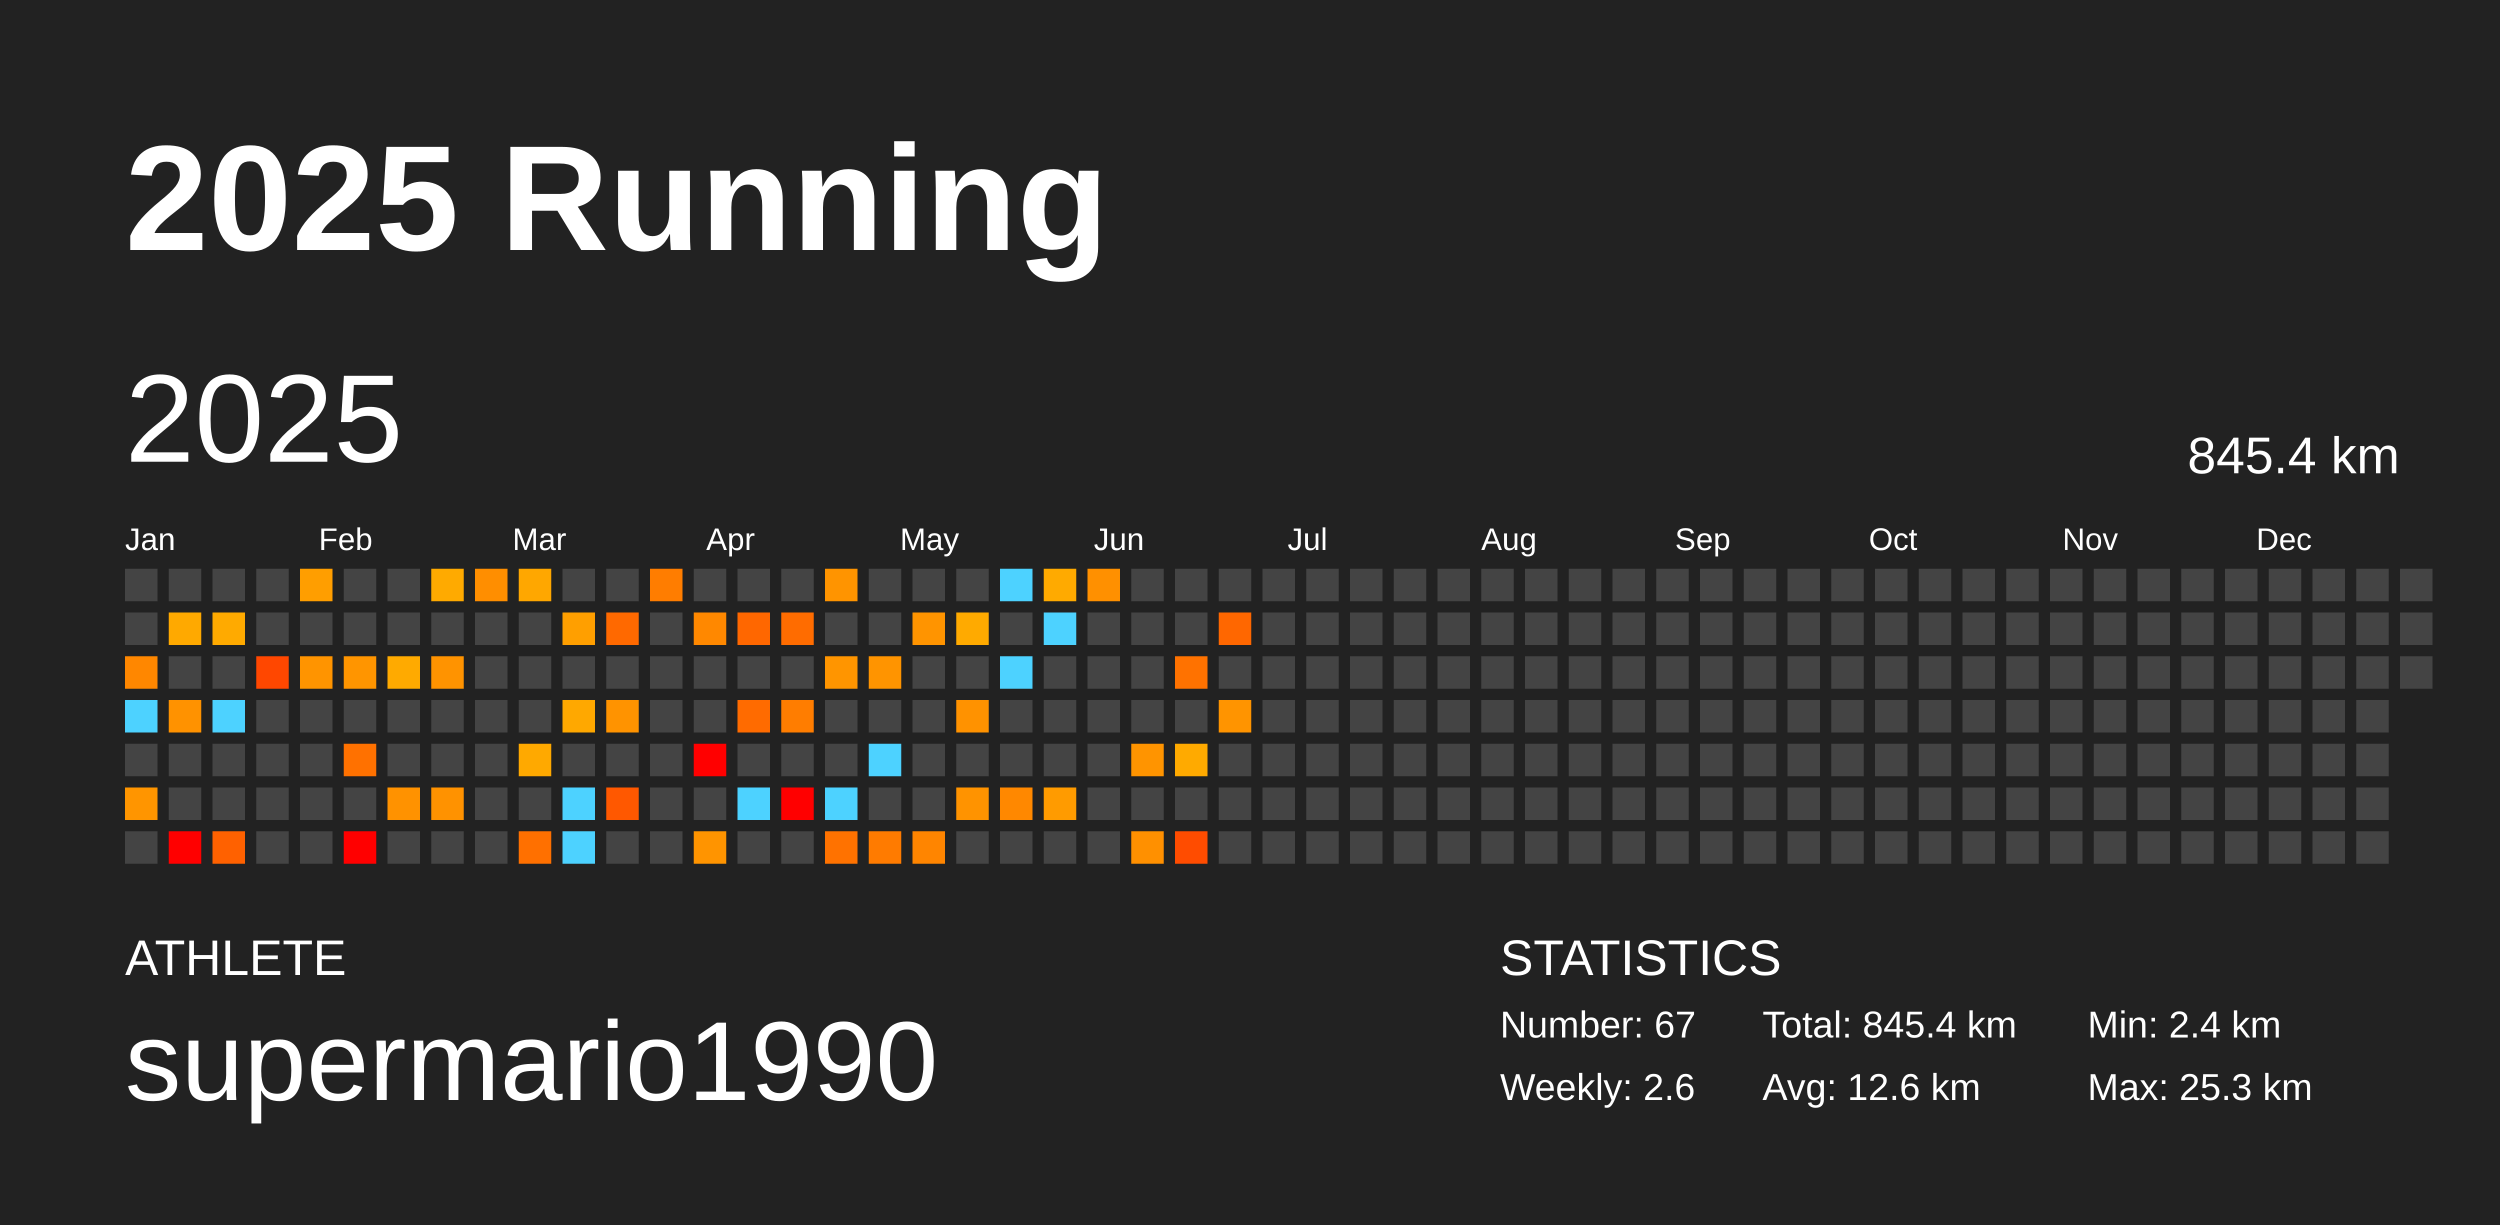
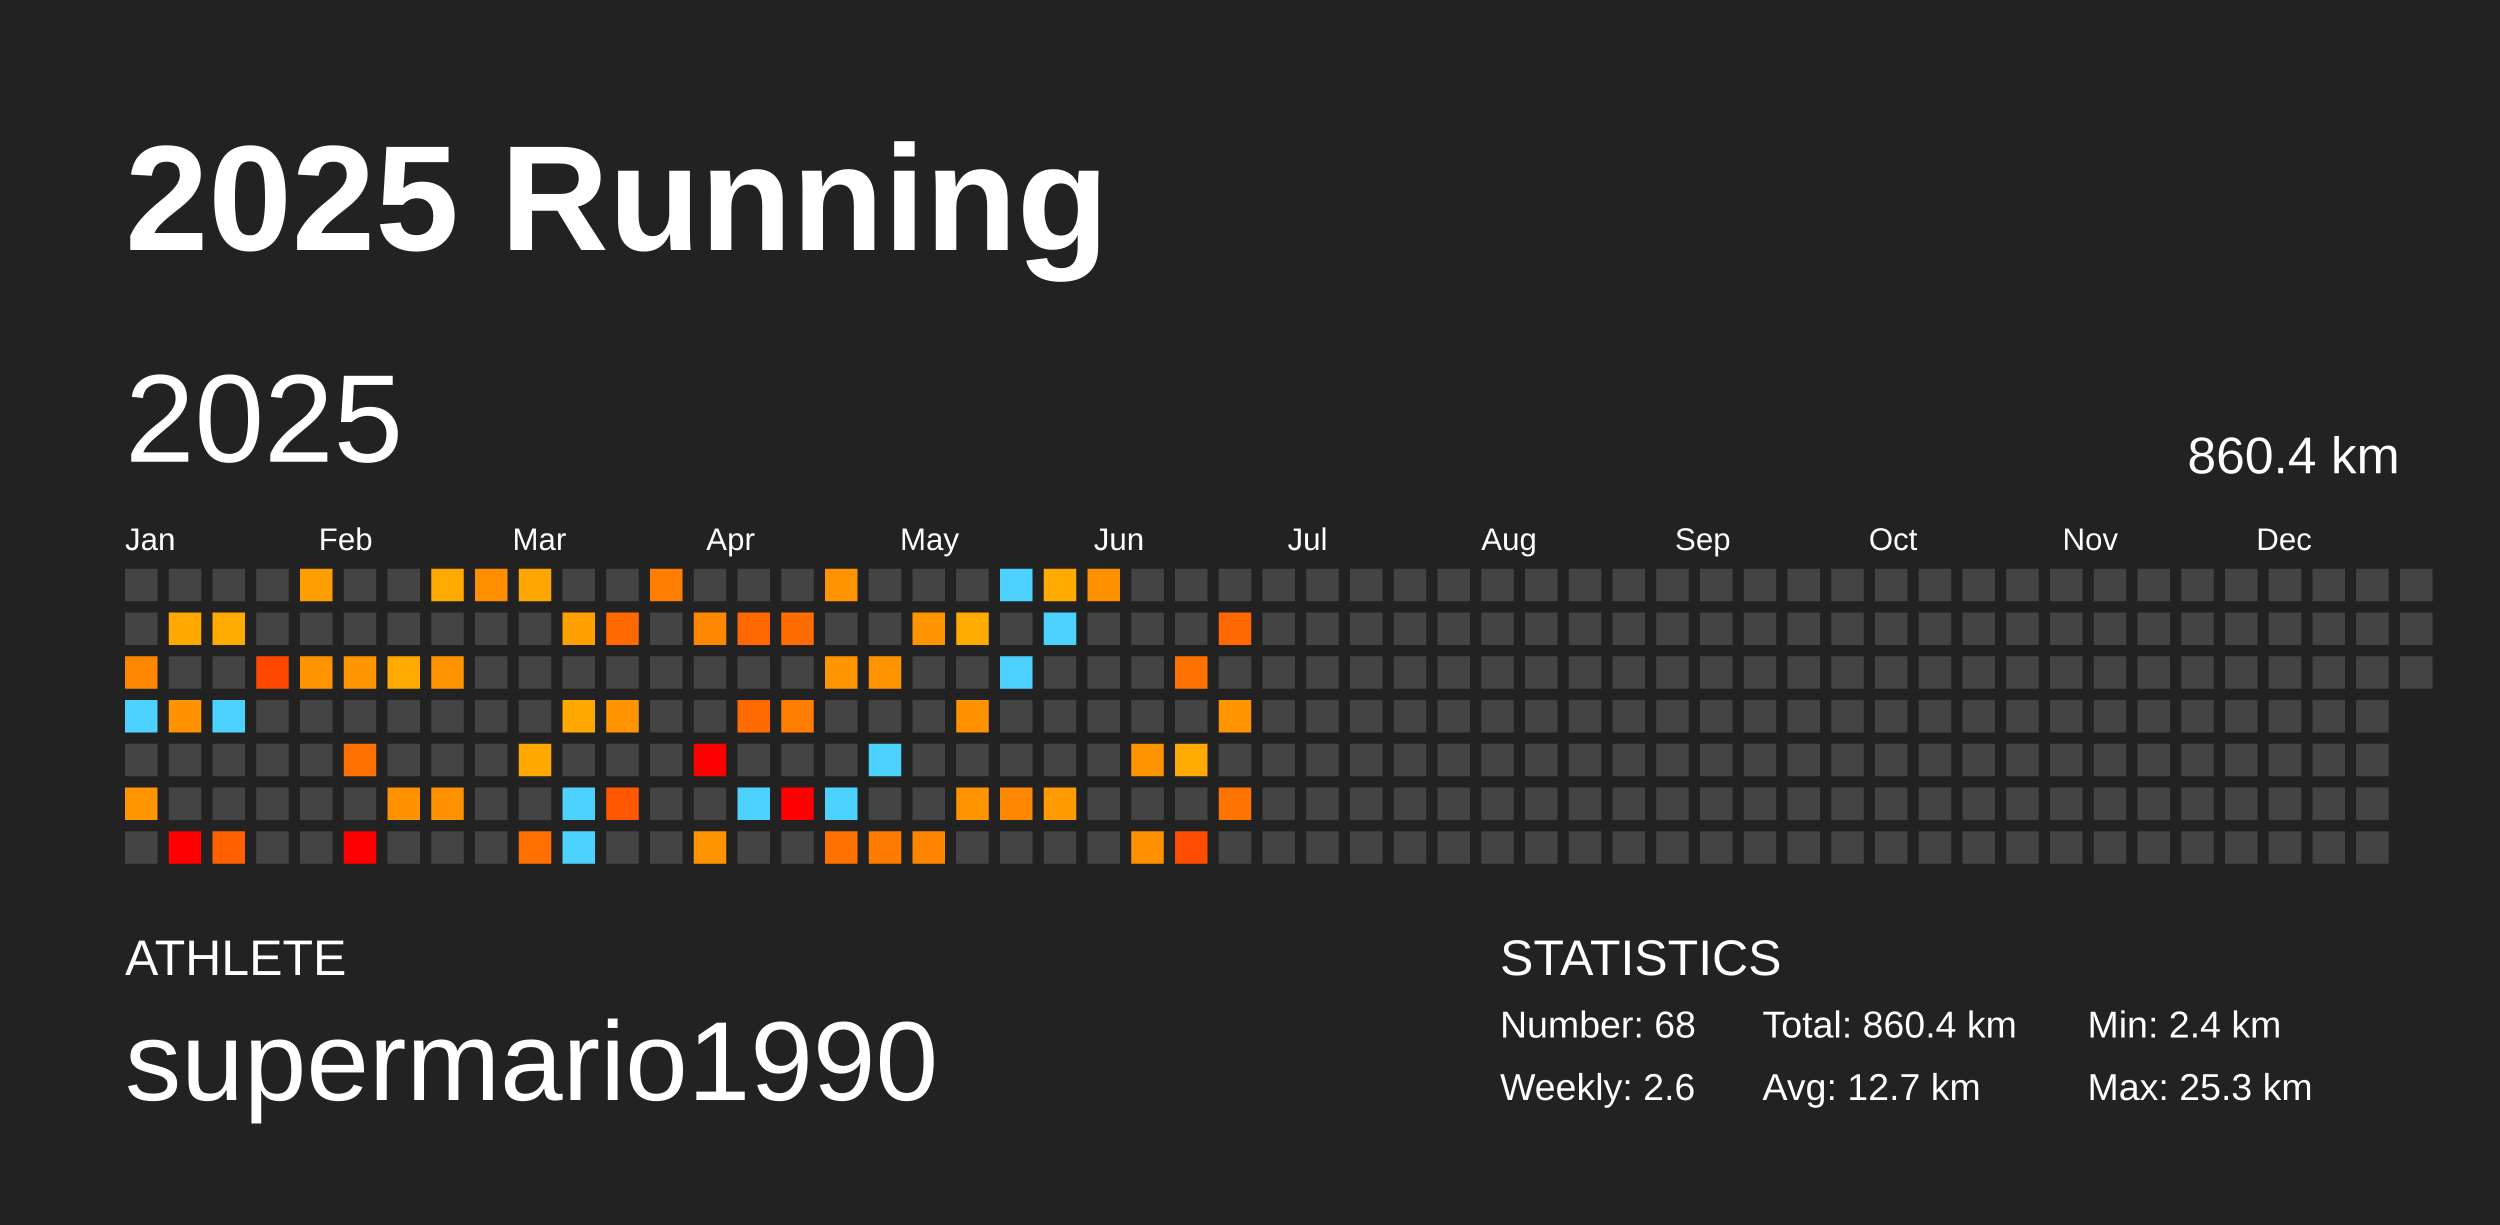
<svg xmlns="http://www.w3.org/2000/svg" baseProfile="full" height="98mm" version="1.1" viewBox="0,0,200,98" width="200mm">
  <defs />
  <rect fill="#222222" height="98" width="200" x="0" y="0" />
  <text fill="#FFFFFF" style="font-size:12px; font-family:Arial; font-weight:bold;" x="10" y="20">2025 Running</text>
  <text fill="#FFFFFF" style="font-size:4px; font-family:Arial" x="10" y="78">ATHLETE</text>
  <text fill="#FFFFFF" style="font-size:9px; font-family:Arial" x="10" y="88">supermario1990</text>
  <text fill="#FFFFFF" style="font-size:4px; font-family:Arial" x="120" y="78">STATISTICS</text>
-   <text fill="#FFFFFF" style="font-size:3px; font-family:Arial" x="120" y="83">Number: 67</text>
+   <text fill="#FFFFFF" style="font-size:3px; font-family:Arial" x="120" y="83">Number: 68</text>
  <text fill="#FFFFFF" style="font-size:3px; font-family:Arial" x="120" y="88">Weekly: 2.6</text>
-   <text fill="#FFFFFF" style="font-size:3px; font-family:Arial" x="141" y="83">Total: 845.4 km</text>
-   <text fill="#FFFFFF" style="font-size:3px; font-family:Arial" x="141" y="88">Avg: 12.6 km</text>
+   <text fill="#FFFFFF" style="font-size:3px; font-family:Arial" x="141" y="83">Total: 860.4 km</text>
+   <text fill="#FFFFFF" style="font-size:3px; font-family:Arial" x="141" y="88">Avg: 12.7 km</text>
  <text fill="#FFFFFF" style="font-size:3px; font-family:Arial" x="167" y="83">Min: 2.4 km</text>
  <text fill="#FFFFFF" style="font-size:3px; font-family:Arial" x="167" y="88">Max: 25.3 km</text>
  <text dominant-baseline="hanging" fill="#FFFFFF" style="font-size:10.0px; font-family:Arial;" x="10" y="30">2025</text>
-   <text dominant-baseline="hanging" fill="#FFFFFF" style="font-size:4.125px; font-family:Arial;" x="175" y="35">845.4 km</text>
+   <text dominant-baseline="hanging" fill="#FFFFFF" style="font-size:4.125px; font-family:Arial;" x="175" y="35">860.4 km</text>
  <text fill="#FFFFFF" style="font-size:2.5px; font-family:Arial" x="10.0" y="44">Jan</text>
  <text fill="#FFFFFF" style="font-size:2.5px; font-family:Arial" x="25.5" y="44">Feb</text>
  <text fill="#FFFFFF" style="font-size:2.5px; font-family:Arial" x="41.0" y="44">Mar</text>
  <text fill="#FFFFFF" style="font-size:2.5px; font-family:Arial" x="56.5" y="44">Apr</text>
  <text fill="#FFFFFF" style="font-size:2.5px; font-family:Arial" x="72.0" y="44">May</text>
  <text fill="#FFFFFF" style="font-size:2.5px; font-family:Arial" x="87.5" y="44">Jun</text>
  <text fill="#FFFFFF" style="font-size:2.5px; font-family:Arial" x="103.0" y="44">Jul</text>
  <text fill="#FFFFFF" style="font-size:2.5px; font-family:Arial" x="118.5" y="44">Aug</text>
  <text fill="#FFFFFF" style="font-size:2.5px; font-family:Arial" x="134.0" y="44">Sep</text>
  <text fill="#FFFFFF" style="font-size:2.5px; font-family:Arial" x="149.5" y="44">Oct</text>
  <text fill="#FFFFFF" style="font-size:2.5px; font-family:Arial" x="165.0" y="44">Nov</text>
  <text fill="#FFFFFF" style="font-size:2.5px; font-family:Arial" x="180.5" y="44">Dec</text>
  <rect fill="#444444" height="2.6" width="2.6" x="10.0" y="45.5" />
  <rect fill="#444444" height="2.6" width="2.6" x="10.0" y="49.0" />
  <rect fill="#ff8700" height="2.6" width="2.6" x="10.0" y="52.5" />
  <rect fill="#4dd2ff" height="2.6" width="2.6" x="10.0" y="56.0" />
  <rect fill="#444444" height="2.6" width="2.6" x="10.0" y="59.5" />
  <rect fill="#ff9500" height="2.6" width="2.6" x="10.0" y="63.0" />
  <rect fill="#444444" height="2.6" width="2.6" x="10.0" y="66.5" />
  <rect fill="#444444" height="2.6" width="2.6" x="13.5" y="45.5" />
  <rect fill="#ffa900" height="2.6" width="2.6" x="13.5" y="49.0" />
  <rect fill="#444444" height="2.6" width="2.6" x="13.5" y="52.5" />
  <rect fill="#ff9200" height="2.6" width="2.6" x="13.5" y="56.0" />
  <rect fill="#444444" height="2.6" width="2.6" x="13.5" y="59.5" />
  <rect fill="#444444" height="2.6" width="2.6" x="13.5" y="63.0" />
  <rect fill="red" height="2.6" width="2.6" x="13.5" y="66.5" />
  <rect fill="#444444" height="2.6" width="2.6" x="17.0" y="45.5" />
  <rect fill="#ffaa00" height="2.6" width="2.6" x="17.0" y="49.0" />
  <rect fill="#444444" height="2.6" width="2.6" x="17.0" y="52.5" />
  <rect fill="#4dd2ff" height="2.6" width="2.6" x="17.0" y="56.0" />
  <rect fill="#444444" height="2.6" width="2.6" x="17.0" y="59.5" />
  <rect fill="#444444" height="2.6" width="2.6" x="17.0" y="63.0" />
  <rect fill="#ff6100" height="2.6" width="2.6" x="17.0" y="66.5" />
  <rect fill="#444444" height="2.6" width="2.6" x="20.5" y="45.5" />
  <rect fill="#444444" height="2.6" width="2.6" x="20.5" y="49.0" />
  <rect fill="#ff4700" height="2.6" width="2.6" x="20.5" y="52.5" />
  <rect fill="#444444" height="2.6" width="2.6" x="20.5" y="56.0" />
  <rect fill="#444444" height="2.6" width="2.6" x="20.5" y="59.5" />
  <rect fill="#444444" height="2.6" width="2.6" x="20.5" y="63.0" />
  <rect fill="#444444" height="2.6" width="2.6" x="20.5" y="66.5" />
  <rect fill="#ff9e00" height="2.6" width="2.6" x="24.0" y="45.5" />
  <rect fill="#444444" height="2.6" width="2.6" x="24.0" y="49.0" />
  <rect fill="#ff9400" height="2.6" width="2.6" x="24.0" y="52.5" />
  <rect fill="#444444" height="2.6" width="2.6" x="24.0" y="56.0" />
  <rect fill="#444444" height="2.6" width="2.6" x="24.0" y="59.5" />
  <rect fill="#444444" height="2.6" width="2.6" x="24.0" y="63.0" />
  <rect fill="#444444" height="2.6" width="2.6" x="24.0" y="66.5" />
  <rect fill="#444444" height="2.6" width="2.6" x="27.5" y="45.5" />
  <rect fill="#444444" height="2.6" width="2.6" x="27.5" y="49.0" />
  <rect fill="#ff9500" height="2.6" width="2.6" x="27.5" y="52.5" />
  <rect fill="#444444" height="2.6" width="2.6" x="27.5" y="56.0" />
  <rect fill="#ff7100" height="2.6" width="2.6" x="27.5" y="59.5" />
  <rect fill="#444444" height="2.6" width="2.6" x="27.5" y="63.0" />
  <rect fill="red" height="2.6" width="2.6" x="27.5" y="66.5" />
  <rect fill="#444444" height="2.6" width="2.6" x="31.0" y="45.5" />
  <rect fill="#444444" height="2.6" width="2.6" x="31.0" y="49.0" />
  <rect fill="#ffaa00" height="2.6" width="2.6" x="31.0" y="52.5" />
  <rect fill="#444444" height="2.6" width="2.6" x="31.0" y="56.0" />
  <rect fill="#444444" height="2.6" width="2.6" x="31.0" y="59.5" />
  <rect fill="#ff9200" height="2.6" width="2.6" x="31.0" y="63.0" />
  <rect fill="#444444" height="2.6" width="2.6" x="31.0" y="66.5" />
  <rect fill="#ffaa00" height="2.6" width="2.6" x="34.5" y="45.5" />
  <rect fill="#444444" height="2.6" width="2.6" x="34.5" y="49.0" />
  <rect fill="#ff9300" height="2.6" width="2.6" x="34.5" y="52.5" />
  <rect fill="#444444" height="2.6" width="2.6" x="34.5" y="56.0" />
  <rect fill="#444444" height="2.6" width="2.6" x="34.5" y="59.5" />
  <rect fill="#ff9200" height="2.6" width="2.6" x="34.5" y="63.0" />
  <rect fill="#444444" height="2.6" width="2.6" x="34.5" y="66.5" />
  <rect fill="#ff8e00" height="2.6" width="2.6" x="38.0" y="45.5" />
  <rect fill="#444444" height="2.6" width="2.6" x="38.0" y="49.0" />
  <rect fill="#444444" height="2.6" width="2.6" x="38.0" y="52.5" />
  <rect fill="#444444" height="2.6" width="2.6" x="38.0" y="56.0" />
  <rect fill="#444444" height="2.6" width="2.6" x="38.0" y="59.5" />
  <rect fill="#444444" height="2.6" width="2.6" x="38.0" y="63.0" />
  <rect fill="#444444" height="2.6" width="2.6" x="38.0" y="66.5" />
  <rect fill="#ffa700" height="2.6" width="2.6" x="41.5" y="45.5" />
  <rect fill="#444444" height="2.6" width="2.6" x="41.5" y="49.0" />
  <rect fill="#444444" height="2.6" width="2.6" x="41.5" y="52.5" />
  <rect fill="#444444" height="2.6" width="2.6" x="41.5" y="56.0" />
  <rect fill="#ffa900" height="2.6" width="2.6" x="41.5" y="59.5" />
  <rect fill="#444444" height="2.6" width="2.6" x="41.5" y="63.0" />
  <rect fill="#ff7000" height="2.6" width="2.6" x="41.5" y="66.5" />
  <rect fill="#444444" height="2.6" width="2.6" x="45.0" y="45.5" />
  <rect fill="#ff9f00" height="2.6" width="2.6" x="45.0" y="49.0" />
  <rect fill="#444444" height="2.6" width="2.6" x="45.0" y="52.5" />
  <rect fill="#ffa800" height="2.6" width="2.6" x="45.0" y="56.0" />
  <rect fill="#444444" height="2.6" width="2.6" x="45.0" y="59.5" />
  <rect fill="#4dd2ff" height="2.6" width="2.6" x="45.0" y="63.0" />
  <rect fill="#4dd2ff" height="2.6" width="2.6" x="45.0" y="66.5" />
  <rect fill="#444444" height="2.6" width="2.6" x="48.5" y="45.5" />
  <rect fill="#ff6900" height="2.6" width="2.6" x="48.5" y="49.0" />
  <rect fill="#444444" height="2.6" width="2.6" x="48.5" y="52.5" />
  <rect fill="#ff9300" height="2.6" width="2.6" x="48.5" y="56.0" />
  <rect fill="#444444" height="2.6" width="2.6" x="48.5" y="59.5" />
  <rect fill="#ff5800" height="2.6" width="2.6" x="48.5" y="63.0" />
  <rect fill="#444444" height="2.6" width="2.6" x="48.5" y="66.5" />
  <rect fill="#ff7d00" height="2.6" width="2.6" x="52.0" y="45.5" />
  <rect fill="#444444" height="2.6" width="2.6" x="52.0" y="49.0" />
  <rect fill="#444444" height="2.6" width="2.6" x="52.0" y="52.5" />
  <rect fill="#444444" height="2.6" width="2.6" x="52.0" y="56.0" />
  <rect fill="#444444" height="2.6" width="2.6" x="52.0" y="59.5" />
  <rect fill="#444444" height="2.6" width="2.6" x="52.0" y="63.0" />
  <rect fill="#444444" height="2.6" width="2.6" x="52.0" y="66.5" />
  <rect fill="#444444" height="2.6" width="2.6" x="55.5" y="45.5" />
  <rect fill="#ff8800" height="2.6" width="2.6" x="55.5" y="49.0" />
  <rect fill="#444444" height="2.6" width="2.6" x="55.5" y="52.5" />
  <rect fill="#444444" height="2.6" width="2.6" x="55.5" y="56.0" />
  <rect fill="red" height="2.6" width="2.6" x="55.5" y="59.5" />
  <rect fill="#444444" height="2.6" width="2.6" x="55.5" y="63.0" />
  <rect fill="#ff9400" height="2.6" width="2.6" x="55.5" y="66.5" />
  <rect fill="#444444" height="2.6" width="2.6" x="59.0" y="45.5" />
  <rect fill="#ff6700" height="2.6" width="2.6" x="59.0" y="49.0" />
  <rect fill="#444444" height="2.6" width="2.6" x="59.0" y="52.5" />
  <rect fill="#ff6b00" height="2.6" width="2.6" x="59.0" y="56.0" />
  <rect fill="#444444" height="2.6" width="2.6" x="59.0" y="59.5" />
  <rect fill="#4dd2ff" height="2.6" width="2.6" x="59.0" y="63.0" />
  <rect fill="#444444" height="2.6" width="2.6" x="59.0" y="66.5" />
  <rect fill="#444444" height="2.6" width="2.6" x="62.5" y="45.5" />
  <rect fill="#ff6c00" height="2.6" width="2.6" x="62.5" y="49.0" />
  <rect fill="#444444" height="2.6" width="2.6" x="62.5" y="52.5" />
  <rect fill="#ff7d00" height="2.6" width="2.6" x="62.5" y="56.0" />
  <rect fill="#444444" height="2.6" width="2.6" x="62.5" y="59.5" />
  <rect fill="red" height="2.6" width="2.6" x="62.5" y="63.0" />
  <rect fill="#444444" height="2.6" width="2.6" x="62.5" y="66.5" />
  <rect fill="#ff9400" height="2.6" width="2.6" x="66.0" y="45.5" />
  <rect fill="#444444" height="2.6" width="2.6" x="66.0" y="49.0" />
  <rect fill="#ff9500" height="2.6" width="2.6" x="66.0" y="52.5" />
  <rect fill="#444444" height="2.6" width="2.6" x="66.0" y="56.0" />
  <rect fill="#444444" height="2.6" width="2.6" x="66.0" y="59.5" />
  <rect fill="#4dd2ff" height="2.6" width="2.6" x="66.0" y="63.0" />
  <rect fill="#ff7200" height="2.6" width="2.6" x="66.0" y="66.5" />
  <rect fill="#444444" height="2.6" width="2.6" x="69.5" y="45.5" />
  <rect fill="#444444" height="2.6" width="2.6" x="69.5" y="49.0" />
  <rect fill="#ff9400" height="2.6" width="2.6" x="69.5" y="52.5" />
  <rect fill="#444444" height="2.6" width="2.6" x="69.5" y="56.0" />
  <rect fill="#4dd2ff" height="2.6" width="2.6" x="69.5" y="59.5" />
  <rect fill="#444444" height="2.6" width="2.6" x="69.5" y="63.0" />
  <rect fill="#ff7b00" height="2.6" width="2.6" x="69.5" y="66.5" />
  <rect fill="#444444" height="2.6" width="2.6" x="73.0" y="45.5" />
  <rect fill="#ff9400" height="2.6" width="2.6" x="73.0" y="49.0" />
  <rect fill="#444444" height="2.6" width="2.6" x="73.0" y="52.5" />
  <rect fill="#444444" height="2.6" width="2.6" x="73.0" y="56.0" />
  <rect fill="#444444" height="2.6" width="2.6" x="73.0" y="59.5" />
  <rect fill="#444444" height="2.6" width="2.6" x="73.0" y="63.0" />
  <rect fill="#ff8500" height="2.6" width="2.6" x="73.0" y="66.5" />
  <rect fill="#444444" height="2.6" width="2.6" x="76.5" y="45.5" />
  <rect fill="#ffaa00" height="2.6" width="2.6" x="76.5" y="49.0" />
  <rect fill="#444444" height="2.6" width="2.6" x="76.5" y="52.5" />
  <rect fill="#ff9200" height="2.6" width="2.6" x="76.5" y="56.0" />
  <rect fill="#444444" height="2.6" width="2.6" x="76.5" y="59.5" />
  <rect fill="#ff9300" height="2.6" width="2.6" x="76.5" y="63.0" />
  <rect fill="#444444" height="2.6" width="2.6" x="76.5" y="66.5" />
  <rect fill="#4dd2ff" height="2.6" width="2.6" x="80.0" y="45.5" />
  <rect fill="#444444" height="2.6" width="2.6" x="80.0" y="49.0" />
  <rect fill="#4dd2ff" height="2.6" width="2.6" x="80.0" y="52.5" />
  <rect fill="#444444" height="2.6" width="2.6" x="80.0" y="56.0" />
  <rect fill="#444444" height="2.6" width="2.6" x="80.0" y="59.5" />
  <rect fill="#ff8800" height="2.6" width="2.6" x="80.0" y="63.0" />
  <rect fill="#444444" height="2.6" width="2.6" x="80.0" y="66.5" />
  <rect fill="#ffaa00" height="2.6" width="2.6" x="83.5" y="45.5" />
  <rect fill="#4dd2ff" height="2.6" width="2.6" x="83.5" y="49.0" />
  <rect fill="#444444" height="2.6" width="2.6" x="83.5" y="52.5" />
  <rect fill="#444444" height="2.6" width="2.6" x="83.5" y="56.0" />
  <rect fill="#444444" height="2.6" width="2.6" x="83.5" y="59.5" />
  <rect fill="#ff9b00" height="2.6" width="2.6" x="83.5" y="63.0" />
  <rect fill="#444444" height="2.6" width="2.6" x="83.5" y="66.5" />
  <rect fill="#ff9000" height="2.6" width="2.6" x="87.0" y="45.5" />
  <rect fill="#444444" height="2.6" width="2.6" x="87.0" y="49.0" />
  <rect fill="#444444" height="2.6" width="2.6" x="87.0" y="52.5" />
  <rect fill="#444444" height="2.6" width="2.6" x="87.0" y="56.0" />
  <rect fill="#444444" height="2.6" width="2.6" x="87.0" y="59.5" />
  <rect fill="#444444" height="2.6" width="2.6" x="87.0" y="63.0" />
  <rect fill="#444444" height="2.6" width="2.6" x="87.0" y="66.5" />
  <rect fill="#444444" height="2.6" width="2.6" x="90.5" y="45.5" />
  <rect fill="#444444" height="2.6" width="2.6" x="90.5" y="49.0" />
  <rect fill="#444444" height="2.6" width="2.6" x="90.5" y="52.5" />
  <rect fill="#444444" height="2.6" width="2.6" x="90.5" y="56.0" />
  <rect fill="#ff9400" height="2.6" width="2.6" x="90.5" y="59.5" />
  <rect fill="#444444" height="2.6" width="2.6" x="90.5" y="63.0" />
  <rect fill="#ff9000" height="2.6" width="2.6" x="90.5" y="66.5" />
  <rect fill="#444444" height="2.6" width="2.6" x="94.0" y="45.5" />
  <rect fill="#444444" height="2.6" width="2.6" x="94.0" y="49.0" />
  <rect fill="#ff7200" height="2.6" width="2.6" x="94.0" y="52.5" />
  <rect fill="#444444" height="2.6" width="2.6" x="94.0" y="56.0" />
  <rect fill="#ffaa00" height="2.6" width="2.6" x="94.0" y="59.5" />
  <rect fill="#444444" height="2.6" width="2.6" x="94.0" y="63.0" />
  <rect fill="#ff4c00" height="2.6" width="2.6" x="94.0" y="66.5" />
  <rect fill="#444444" height="2.6" width="2.6" x="97.5" y="45.5" />
  <rect fill="#ff6700" height="2.6" width="2.6" x="97.5" y="49.0" />
  <rect fill="#444444" height="2.6" width="2.6" x="97.5" y="52.5" />
  <rect fill="#ff9400" height="2.6" width="2.6" x="97.5" y="56.0" />
  <rect fill="#444444" height="2.6" width="2.6" x="97.5" y="59.5" />
-   <rect fill="#444444" height="2.6" width="2.6" x="97.5" y="63.0" />
+   <rect fill="#ff7300" height="2.6" width="2.6" x="97.5" y="63.0" />
  <rect fill="#444444" height="2.6" width="2.6" x="97.5" y="66.5" />
  <rect fill="#444444" height="2.6" width="2.6" x="101.0" y="45.5" />
  <rect fill="#444444" height="2.6" width="2.6" x="101.0" y="49.0" />
  <rect fill="#444444" height="2.6" width="2.6" x="101.0" y="52.5" />
  <rect fill="#444444" height="2.6" width="2.6" x="101.0" y="56.0" />
  <rect fill="#444444" height="2.6" width="2.6" x="101.0" y="59.5" />
  <rect fill="#444444" height="2.6" width="2.6" x="101.0" y="63.0" />
  <rect fill="#444444" height="2.6" width="2.6" x="101.0" y="66.5" />
  <rect fill="#444444" height="2.6" width="2.6" x="104.5" y="45.5" />
  <rect fill="#444444" height="2.6" width="2.6" x="104.5" y="49.0" />
  <rect fill="#444444" height="2.6" width="2.6" x="104.5" y="52.5" />
  <rect fill="#444444" height="2.6" width="2.6" x="104.5" y="56.0" />
  <rect fill="#444444" height="2.6" width="2.6" x="104.5" y="59.5" />
  <rect fill="#444444" height="2.6" width="2.6" x="104.5" y="63.0" />
  <rect fill="#444444" height="2.6" width="2.6" x="104.5" y="66.5" />
  <rect fill="#444444" height="2.6" width="2.6" x="108.0" y="45.5" />
  <rect fill="#444444" height="2.6" width="2.6" x="108.0" y="49.0" />
  <rect fill="#444444" height="2.6" width="2.6" x="108.0" y="52.5" />
  <rect fill="#444444" height="2.6" width="2.6" x="108.0" y="56.0" />
  <rect fill="#444444" height="2.6" width="2.6" x="108.0" y="59.5" />
  <rect fill="#444444" height="2.6" width="2.6" x="108.0" y="63.0" />
  <rect fill="#444444" height="2.6" width="2.6" x="108.0" y="66.5" />
  <rect fill="#444444" height="2.6" width="2.6" x="111.5" y="45.5" />
  <rect fill="#444444" height="2.6" width="2.6" x="111.5" y="49.0" />
  <rect fill="#444444" height="2.6" width="2.6" x="111.5" y="52.5" />
  <rect fill="#444444" height="2.6" width="2.6" x="111.5" y="56.0" />
  <rect fill="#444444" height="2.6" width="2.6" x="111.5" y="59.5" />
  <rect fill="#444444" height="2.6" width="2.6" x="111.5" y="63.0" />
  <rect fill="#444444" height="2.6" width="2.6" x="111.5" y="66.5" />
  <rect fill="#444444" height="2.6" width="2.6" x="115.0" y="45.5" />
  <rect fill="#444444" height="2.6" width="2.6" x="115.0" y="49.0" />
  <rect fill="#444444" height="2.6" width="2.6" x="115.0" y="52.5" />
  <rect fill="#444444" height="2.6" width="2.6" x="115.0" y="56.0" />
  <rect fill="#444444" height="2.6" width="2.6" x="115.0" y="59.5" />
  <rect fill="#444444" height="2.6" width="2.6" x="115.0" y="63.0" />
  <rect fill="#444444" height="2.6" width="2.6" x="115.0" y="66.5" />
  <rect fill="#444444" height="2.6" width="2.6" x="118.5" y="45.5" />
  <rect fill="#444444" height="2.6" width="2.6" x="118.5" y="49.0" />
  <rect fill="#444444" height="2.6" width="2.6" x="118.5" y="52.5" />
  <rect fill="#444444" height="2.6" width="2.6" x="118.5" y="56.0" />
  <rect fill="#444444" height="2.6" width="2.6" x="118.5" y="59.5" />
  <rect fill="#444444" height="2.6" width="2.6" x="118.5" y="63.0" />
  <rect fill="#444444" height="2.6" width="2.6" x="118.5" y="66.5" />
  <rect fill="#444444" height="2.6" width="2.6" x="122.0" y="45.5" />
  <rect fill="#444444" height="2.6" width="2.6" x="122.0" y="49.0" />
  <rect fill="#444444" height="2.6" width="2.6" x="122.0" y="52.5" />
  <rect fill="#444444" height="2.6" width="2.6" x="122.0" y="56.0" />
  <rect fill="#444444" height="2.6" width="2.6" x="122.0" y="59.5" />
  <rect fill="#444444" height="2.6" width="2.6" x="122.0" y="63.0" />
  <rect fill="#444444" height="2.6" width="2.6" x="122.0" y="66.5" />
  <rect fill="#444444" height="2.6" width="2.6" x="125.5" y="45.5" />
  <rect fill="#444444" height="2.6" width="2.6" x="125.5" y="49.0" />
  <rect fill="#444444" height="2.6" width="2.6" x="125.5" y="52.5" />
  <rect fill="#444444" height="2.6" width="2.6" x="125.5" y="56.0" />
  <rect fill="#444444" height="2.6" width="2.6" x="125.5" y="59.5" />
  <rect fill="#444444" height="2.6" width="2.6" x="125.5" y="63.0" />
  <rect fill="#444444" height="2.6" width="2.6" x="125.5" y="66.5" />
  <rect fill="#444444" height="2.6" width="2.6" x="129.0" y="45.5" />
  <rect fill="#444444" height="2.6" width="2.6" x="129.0" y="49.0" />
  <rect fill="#444444" height="2.6" width="2.6" x="129.0" y="52.5" />
  <rect fill="#444444" height="2.6" width="2.6" x="129.0" y="56.0" />
  <rect fill="#444444" height="2.6" width="2.6" x="129.0" y="59.5" />
  <rect fill="#444444" height="2.6" width="2.6" x="129.0" y="63.0" />
  <rect fill="#444444" height="2.6" width="2.6" x="129.0" y="66.5" />
  <rect fill="#444444" height="2.6" width="2.6" x="132.5" y="45.5" />
  <rect fill="#444444" height="2.6" width="2.6" x="132.5" y="49.0" />
  <rect fill="#444444" height="2.6" width="2.6" x="132.5" y="52.5" />
  <rect fill="#444444" height="2.6" width="2.6" x="132.5" y="56.0" />
  <rect fill="#444444" height="2.6" width="2.6" x="132.5" y="59.5" />
  <rect fill="#444444" height="2.6" width="2.6" x="132.5" y="63.0" />
  <rect fill="#444444" height="2.6" width="2.6" x="132.5" y="66.5" />
  <rect fill="#444444" height="2.6" width="2.6" x="136.0" y="45.5" />
  <rect fill="#444444" height="2.6" width="2.6" x="136.0" y="49.0" />
  <rect fill="#444444" height="2.6" width="2.6" x="136.0" y="52.5" />
  <rect fill="#444444" height="2.6" width="2.6" x="136.0" y="56.0" />
  <rect fill="#444444" height="2.6" width="2.6" x="136.0" y="59.5" />
  <rect fill="#444444" height="2.6" width="2.6" x="136.0" y="63.0" />
  <rect fill="#444444" height="2.6" width="2.6" x="136.0" y="66.5" />
  <rect fill="#444444" height="2.6" width="2.6" x="139.5" y="45.5" />
  <rect fill="#444444" height="2.6" width="2.6" x="139.5" y="49.0" />
  <rect fill="#444444" height="2.6" width="2.6" x="139.5" y="52.5" />
  <rect fill="#444444" height="2.6" width="2.6" x="139.5" y="56.0" />
  <rect fill="#444444" height="2.6" width="2.6" x="139.5" y="59.5" />
  <rect fill="#444444" height="2.6" width="2.6" x="139.5" y="63.0" />
  <rect fill="#444444" height="2.6" width="2.6" x="139.5" y="66.5" />
  <rect fill="#444444" height="2.6" width="2.6" x="143.0" y="45.5" />
  <rect fill="#444444" height="2.6" width="2.6" x="143.0" y="49.0" />
  <rect fill="#444444" height="2.6" width="2.6" x="143.0" y="52.5" />
  <rect fill="#444444" height="2.6" width="2.6" x="143.0" y="56.0" />
  <rect fill="#444444" height="2.6" width="2.6" x="143.0" y="59.5" />
  <rect fill="#444444" height="2.6" width="2.6" x="143.0" y="63.0" />
  <rect fill="#444444" height="2.6" width="2.6" x="143.0" y="66.5" />
  <rect fill="#444444" height="2.6" width="2.6" x="146.5" y="45.5" />
  <rect fill="#444444" height="2.6" width="2.6" x="146.5" y="49.0" />
  <rect fill="#444444" height="2.6" width="2.6" x="146.5" y="52.5" />
  <rect fill="#444444" height="2.6" width="2.6" x="146.5" y="56.0" />
  <rect fill="#444444" height="2.6" width="2.6" x="146.5" y="59.5" />
  <rect fill="#444444" height="2.6" width="2.6" x="146.5" y="63.0" />
  <rect fill="#444444" height="2.6" width="2.6" x="146.5" y="66.5" />
  <rect fill="#444444" height="2.6" width="2.6" x="150.0" y="45.5" />
  <rect fill="#444444" height="2.6" width="2.6" x="150.0" y="49.0" />
  <rect fill="#444444" height="2.6" width="2.6" x="150.0" y="52.5" />
  <rect fill="#444444" height="2.6" width="2.6" x="150.0" y="56.0" />
  <rect fill="#444444" height="2.6" width="2.6" x="150.0" y="59.5" />
  <rect fill="#444444" height="2.6" width="2.6" x="150.0" y="63.0" />
  <rect fill="#444444" height="2.6" width="2.6" x="150.0" y="66.5" />
  <rect fill="#444444" height="2.6" width="2.6" x="153.5" y="45.5" />
  <rect fill="#444444" height="2.6" width="2.6" x="153.5" y="49.0" />
  <rect fill="#444444" height="2.6" width="2.6" x="153.5" y="52.5" />
  <rect fill="#444444" height="2.6" width="2.6" x="153.5" y="56.0" />
  <rect fill="#444444" height="2.6" width="2.6" x="153.5" y="59.5" />
  <rect fill="#444444" height="2.6" width="2.6" x="153.5" y="63.0" />
  <rect fill="#444444" height="2.6" width="2.6" x="153.5" y="66.5" />
  <rect fill="#444444" height="2.6" width="2.6" x="157.0" y="45.5" />
  <rect fill="#444444" height="2.6" width="2.6" x="157.0" y="49.0" />
  <rect fill="#444444" height="2.6" width="2.6" x="157.0" y="52.5" />
  <rect fill="#444444" height="2.6" width="2.6" x="157.0" y="56.0" />
  <rect fill="#444444" height="2.6" width="2.6" x="157.0" y="59.5" />
  <rect fill="#444444" height="2.6" width="2.6" x="157.0" y="63.0" />
  <rect fill="#444444" height="2.6" width="2.6" x="157.0" y="66.5" />
  <rect fill="#444444" height="2.6" width="2.6" x="160.5" y="45.5" />
  <rect fill="#444444" height="2.6" width="2.6" x="160.5" y="49.0" />
  <rect fill="#444444" height="2.6" width="2.6" x="160.5" y="52.5" />
  <rect fill="#444444" height="2.6" width="2.6" x="160.5" y="56.0" />
  <rect fill="#444444" height="2.6" width="2.6" x="160.5" y="59.5" />
  <rect fill="#444444" height="2.6" width="2.6" x="160.5" y="63.0" />
  <rect fill="#444444" height="2.6" width="2.6" x="160.5" y="66.5" />
  <rect fill="#444444" height="2.6" width="2.6" x="164.0" y="45.5" />
  <rect fill="#444444" height="2.6" width="2.6" x="164.0" y="49.0" />
  <rect fill="#444444" height="2.6" width="2.6" x="164.0" y="52.5" />
  <rect fill="#444444" height="2.6" width="2.6" x="164.0" y="56.0" />
  <rect fill="#444444" height="2.6" width="2.6" x="164.0" y="59.5" />
  <rect fill="#444444" height="2.6" width="2.6" x="164.0" y="63.0" />
  <rect fill="#444444" height="2.6" width="2.6" x="164.0" y="66.5" />
  <rect fill="#444444" height="2.6" width="2.6" x="167.5" y="45.5" />
  <rect fill="#444444" height="2.6" width="2.6" x="167.5" y="49.0" />
  <rect fill="#444444" height="2.6" width="2.6" x="167.5" y="52.5" />
  <rect fill="#444444" height="2.6" width="2.6" x="167.5" y="56.0" />
  <rect fill="#444444" height="2.6" width="2.6" x="167.5" y="59.5" />
  <rect fill="#444444" height="2.6" width="2.6" x="167.5" y="63.0" />
  <rect fill="#444444" height="2.6" width="2.6" x="167.5" y="66.5" />
  <rect fill="#444444" height="2.6" width="2.6" x="171.0" y="45.5" />
  <rect fill="#444444" height="2.6" width="2.6" x="171.0" y="49.0" />
  <rect fill="#444444" height="2.6" width="2.6" x="171.0" y="52.5" />
  <rect fill="#444444" height="2.6" width="2.6" x="171.0" y="56.0" />
  <rect fill="#444444" height="2.6" width="2.6" x="171.0" y="59.5" />
  <rect fill="#444444" height="2.6" width="2.6" x="171.0" y="63.0" />
  <rect fill="#444444" height="2.6" width="2.6" x="171.0" y="66.5" />
  <rect fill="#444444" height="2.6" width="2.6" x="174.5" y="45.5" />
  <rect fill="#444444" height="2.6" width="2.6" x="174.5" y="49.0" />
  <rect fill="#444444" height="2.6" width="2.6" x="174.5" y="52.5" />
  <rect fill="#444444" height="2.6" width="2.6" x="174.5" y="56.0" />
  <rect fill="#444444" height="2.6" width="2.6" x="174.5" y="59.5" />
  <rect fill="#444444" height="2.6" width="2.6" x="174.5" y="63.0" />
  <rect fill="#444444" height="2.6" width="2.6" x="174.5" y="66.5" />
  <rect fill="#444444" height="2.6" width="2.6" x="178.0" y="45.5" />
  <rect fill="#444444" height="2.6" width="2.6" x="178.0" y="49.0" />
  <rect fill="#444444" height="2.6" width="2.6" x="178.0" y="52.5" />
  <rect fill="#444444" height="2.6" width="2.6" x="178.0" y="56.0" />
  <rect fill="#444444" height="2.6" width="2.6" x="178.0" y="59.5" />
  <rect fill="#444444" height="2.6" width="2.6" x="178.0" y="63.0" />
  <rect fill="#444444" height="2.6" width="2.6" x="178.0" y="66.5" />
  <rect fill="#444444" height="2.6" width="2.6" x="181.5" y="45.5" />
  <rect fill="#444444" height="2.6" width="2.6" x="181.5" y="49.0" />
  <rect fill="#444444" height="2.6" width="2.6" x="181.5" y="52.5" />
  <rect fill="#444444" height="2.6" width="2.6" x="181.5" y="56.0" />
  <rect fill="#444444" height="2.6" width="2.6" x="181.5" y="59.5" />
  <rect fill="#444444" height="2.6" width="2.6" x="181.5" y="63.0" />
  <rect fill="#444444" height="2.6" width="2.6" x="181.5" y="66.5" />
  <rect fill="#444444" height="2.6" width="2.6" x="185.0" y="45.5" />
  <rect fill="#444444" height="2.6" width="2.6" x="185.0" y="49.0" />
  <rect fill="#444444" height="2.6" width="2.6" x="185.0" y="52.5" />
  <rect fill="#444444" height="2.6" width="2.6" x="185.0" y="56.0" />
  <rect fill="#444444" height="2.6" width="2.6" x="185.0" y="59.5" />
  <rect fill="#444444" height="2.6" width="2.6" x="185.0" y="63.0" />
  <rect fill="#444444" height="2.6" width="2.6" x="185.0" y="66.5" />
  <rect fill="#444444" height="2.6" width="2.6" x="188.5" y="45.5" />
  <rect fill="#444444" height="2.6" width="2.6" x="188.5" y="49.0" />
  <rect fill="#444444" height="2.6" width="2.6" x="188.5" y="52.5" />
  <rect fill="#444444" height="2.6" width="2.6" x="188.5" y="56.0" />
  <rect fill="#444444" height="2.6" width="2.6" x="188.5" y="59.5" />
  <rect fill="#444444" height="2.6" width="2.6" x="188.5" y="63.0" />
  <rect fill="#444444" height="2.6" width="2.6" x="188.5" y="66.5" />
  <rect fill="#444444" height="2.6" width="2.6" x="192.0" y="45.5" />
  <rect fill="#444444" height="2.6" width="2.6" x="192.0" y="49.0" />
  <rect fill="#444444" height="2.6" width="2.6" x="192.0" y="52.5" />
</svg>
